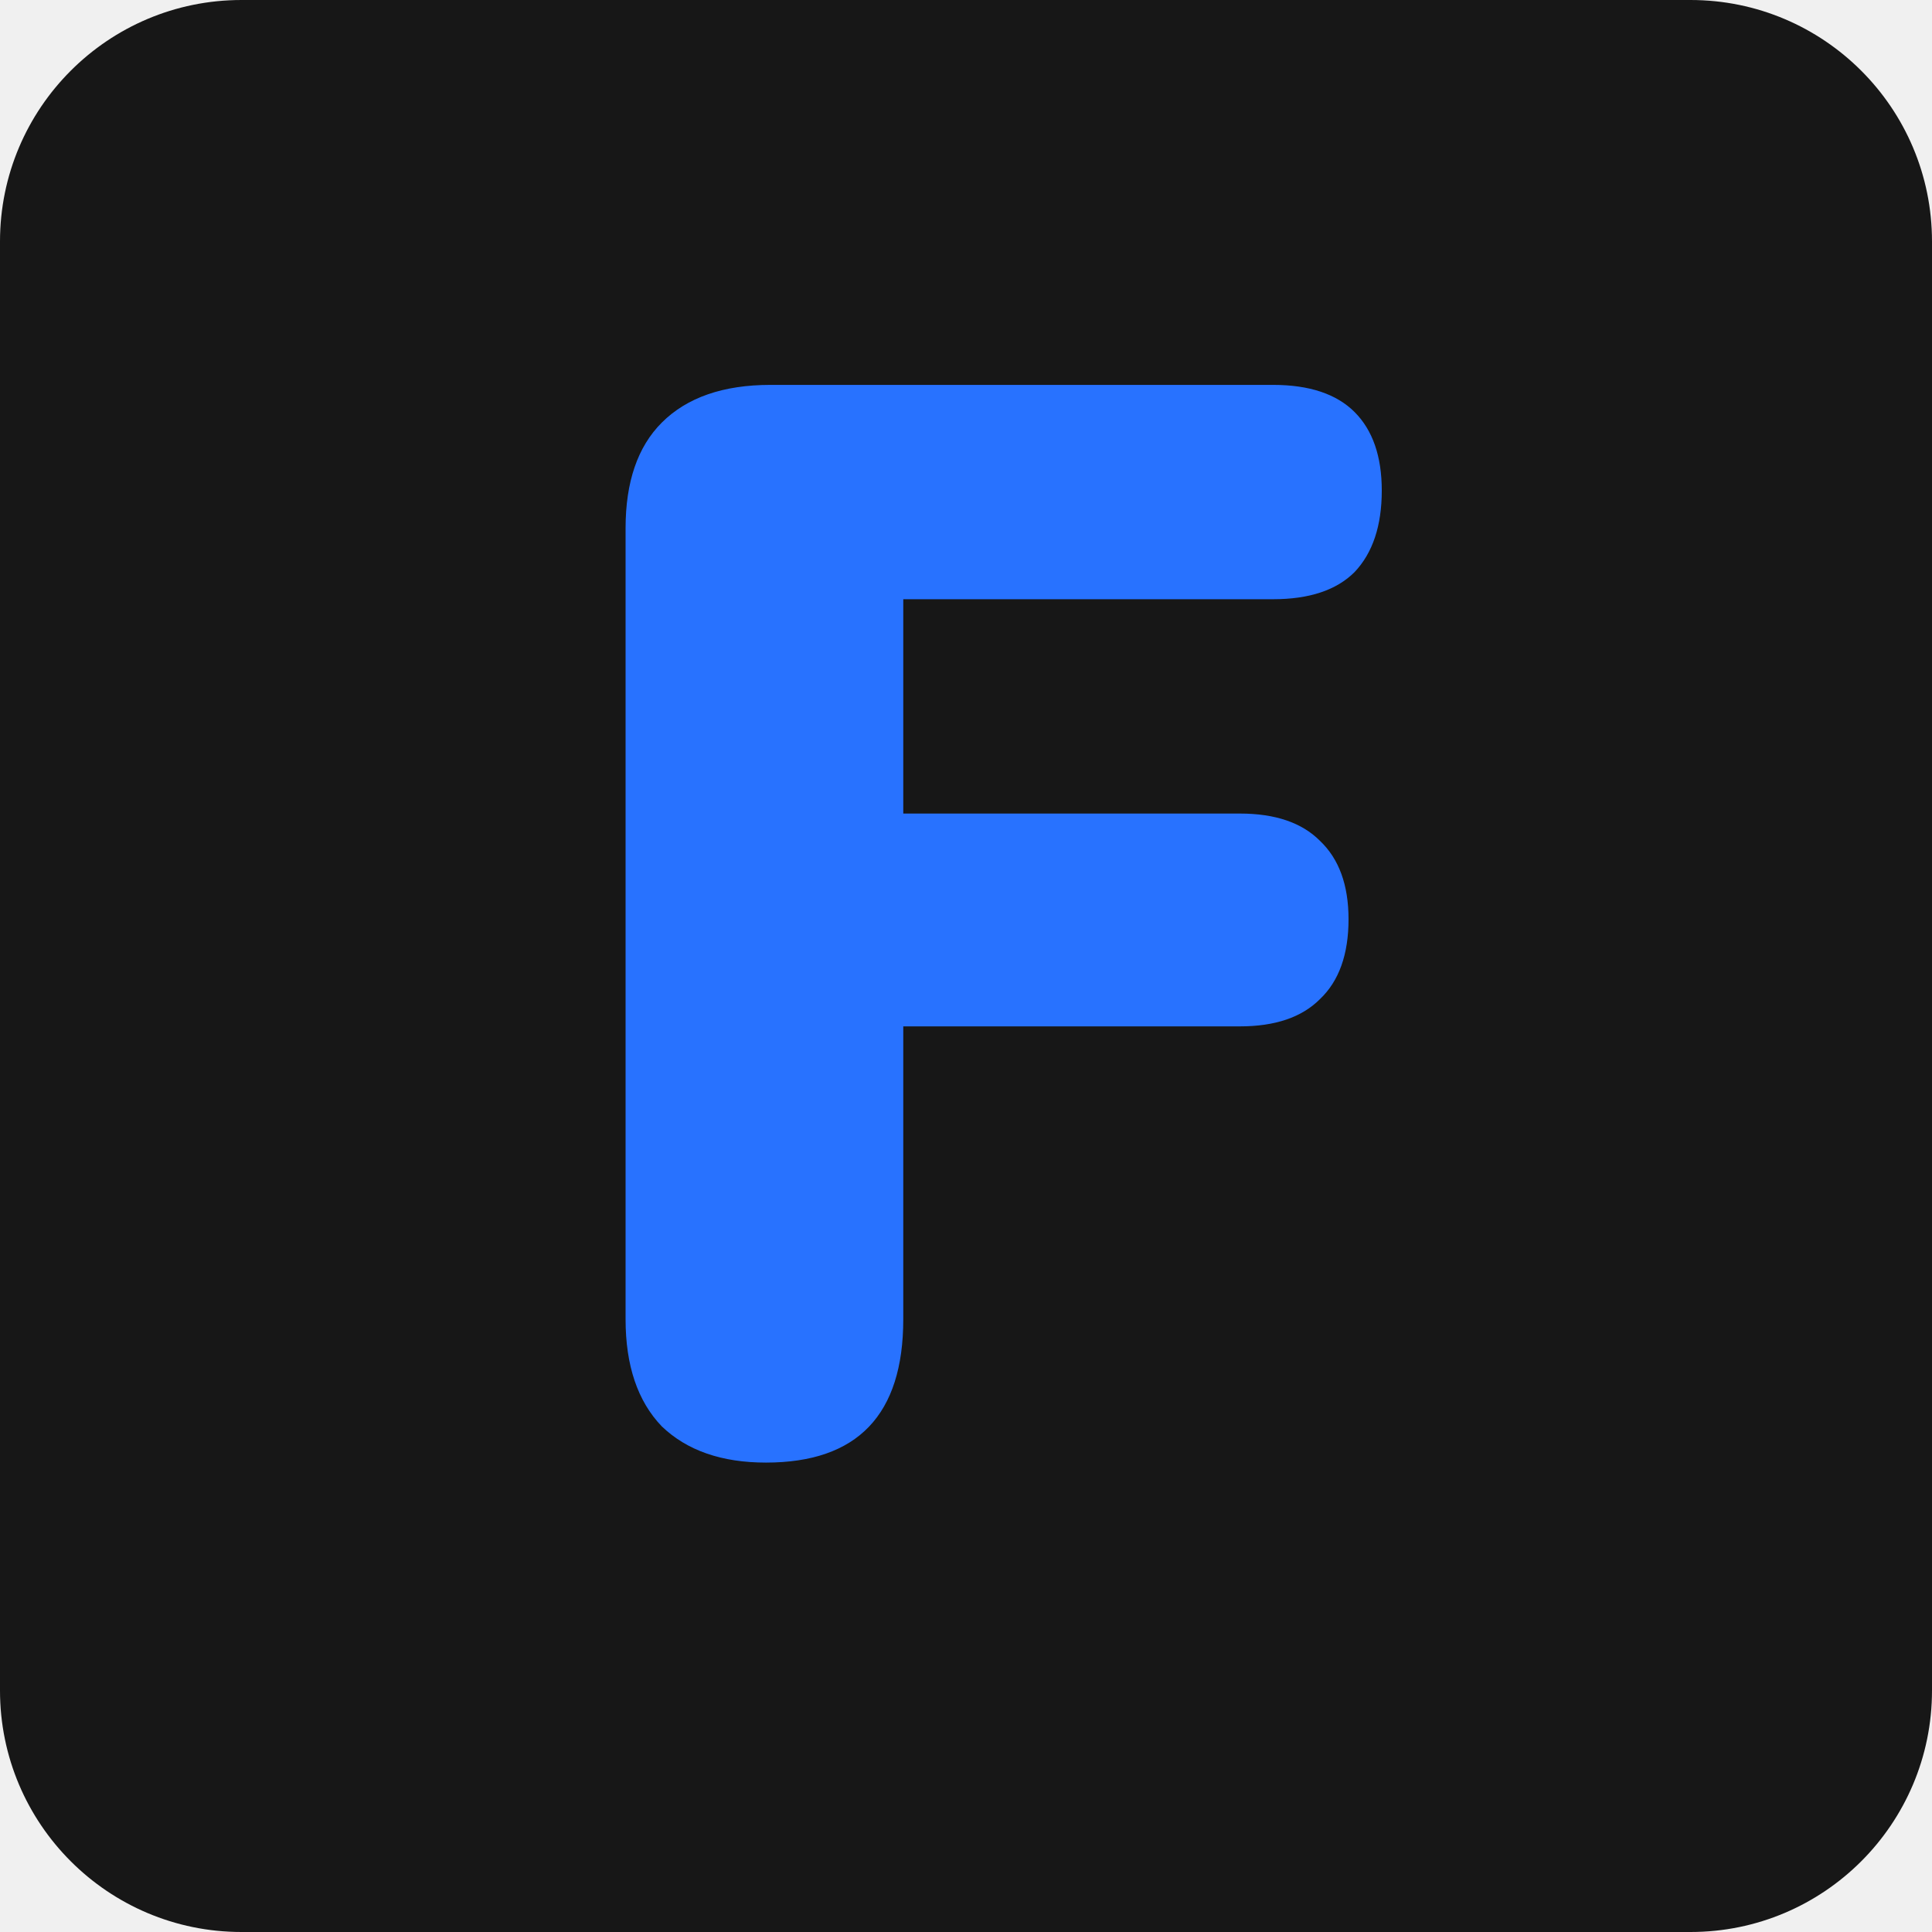
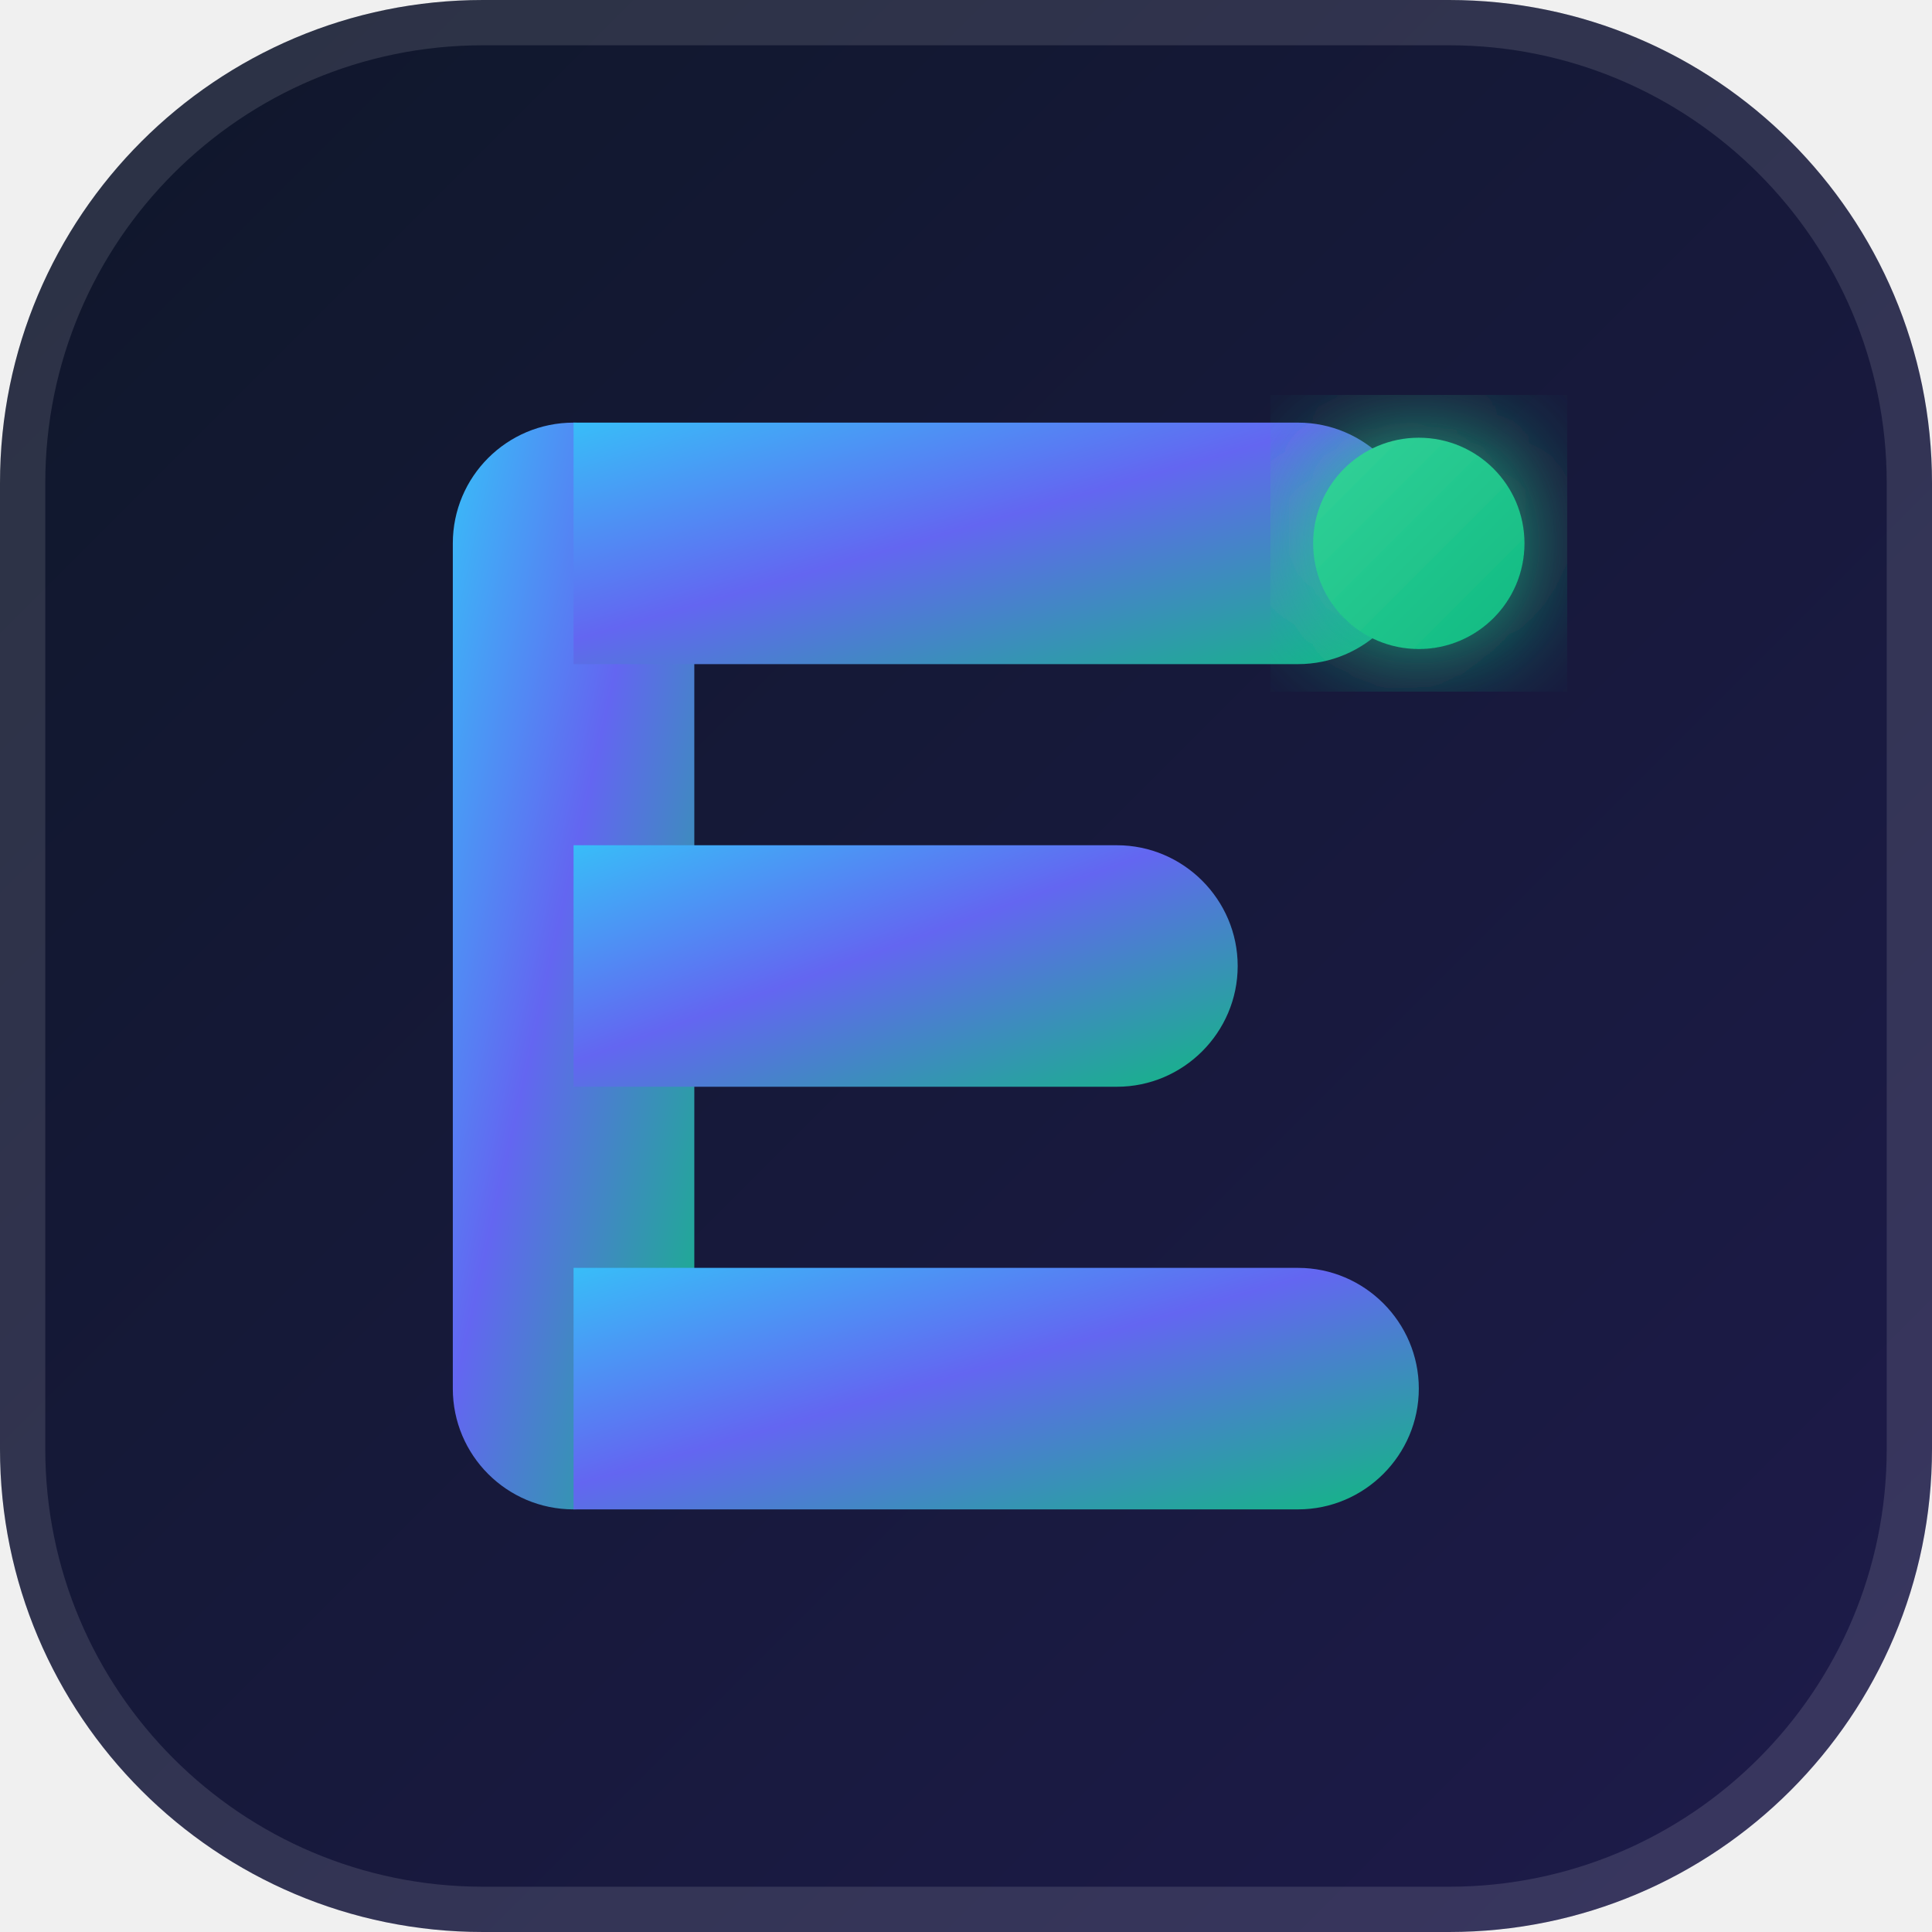
- <svg xmlns="http://www.w3.org/2000/svg" width="64" height="64" viewBox="0 0 64 64" fill="none">
-   <g clip-path="url(#clip0_123_2)">
-     <rect width="64" height="64" rx="8" fill="#171717" />
-     <path d="M25.372 48.45C23.906 48.45 22.756 48.05 21.922 47.25C21.122 46.417 20.723 45.233 20.723 43.7V17.5C20.723 15.967 21.122 14.8 21.922 14C22.756 13.167 23.956 12.75 25.523 12.75H42.172C43.373 12.75 44.273 13.05 44.873 13.65C45.472 14.25 45.773 15.117 45.773 16.25C45.773 17.417 45.472 18.317 44.873 18.95C44.273 19.55 43.373 19.85 42.172 19.85H29.922V26.95H41.072C42.239 26.95 43.123 27.25 43.722 27.85C44.356 28.45 44.672 29.317 44.672 30.45C44.672 31.617 44.356 32.5 43.722 33.1C43.123 33.7 42.239 34 41.072 34H29.922V43.7C29.922 46.867 28.406 48.45 25.372 48.45Z" fill="#2872FF" />
+ <svg xmlns="http://www.w3.org/2000/svg" viewBox="0 0 64 64" width="64" height="64">
+   <defs>
+     <linearGradient id="emBg" x1="0%" y1="0%" x2="100%" y2="100%">
+       <stop offset="0%" stop-color="#0F172A" />
+       <stop offset="100%" stop-color="#1E1B4B" />
+     </linearGradient>
+     <linearGradient id="emGrad" x1="0%" y1="0%" x2="100%" y2="100%">
+       <stop offset="0%" stop-color="#38BDF8" />
+       <stop offset="45%" stop-color="#6366F1" />
+       <stop offset="100%" stop-color="#10B981" />
+     </linearGradient>
+     <linearGradient id="accentGrad" x1="0%" y1="0%" x2="100%" y2="100%">
+       <stop offset="0%" stop-color="#34D399" />
+       <stop offset="100%" stop-color="#10B981" />
+     </linearGradient>
+     <filter id="glow" x="-20%" y="-20%" width="140%" height="140%">
+       <feGaussianBlur stdDeviation="2" result="blur" />
+       <feComposite in="SourceGraphic" in2="blur" operator="over" />
+     </filter>
+   </defs>
+   <rect width="64" height="64" rx="16" fill="url(#emBg)" />
+   <rect x="0.75" y="0.75" width="62.5" height="62.5" rx="15.25" fill="none" stroke="rgba(255,255,255,0.12)" stroke-width="1.5" />
+   <g fill="url(#emGrad)">
+     <rect x="15" y="14" width="8" height="36" rx="4" />
+     <path d="M19 14 H43 C45.2 14 47 15.8 47 18 C47 20.2 45.2 22 43 22 H19 Z" />
+     <path d="M19 28 H37 C39.2 28 41 29.8 41 32 C41 34.2 39.2 36 37 36 H19 Z" />
+     <path d="M19 42 H43 C45.2 42 47 43.8 47 46 C47 48.2 45.2 50 43 50 H19 Z" />
  </g>
-   <defs>
-     <clipPath id="clip0_123_2">
-       <rect width="64" height="64" rx="8" fill="white" />
-     </clipPath>
-   </defs>
+   <circle cx="47" cy="18" r="3.5" fill="url(#accentGrad)" filter="url(#glow)" />
</svg>
